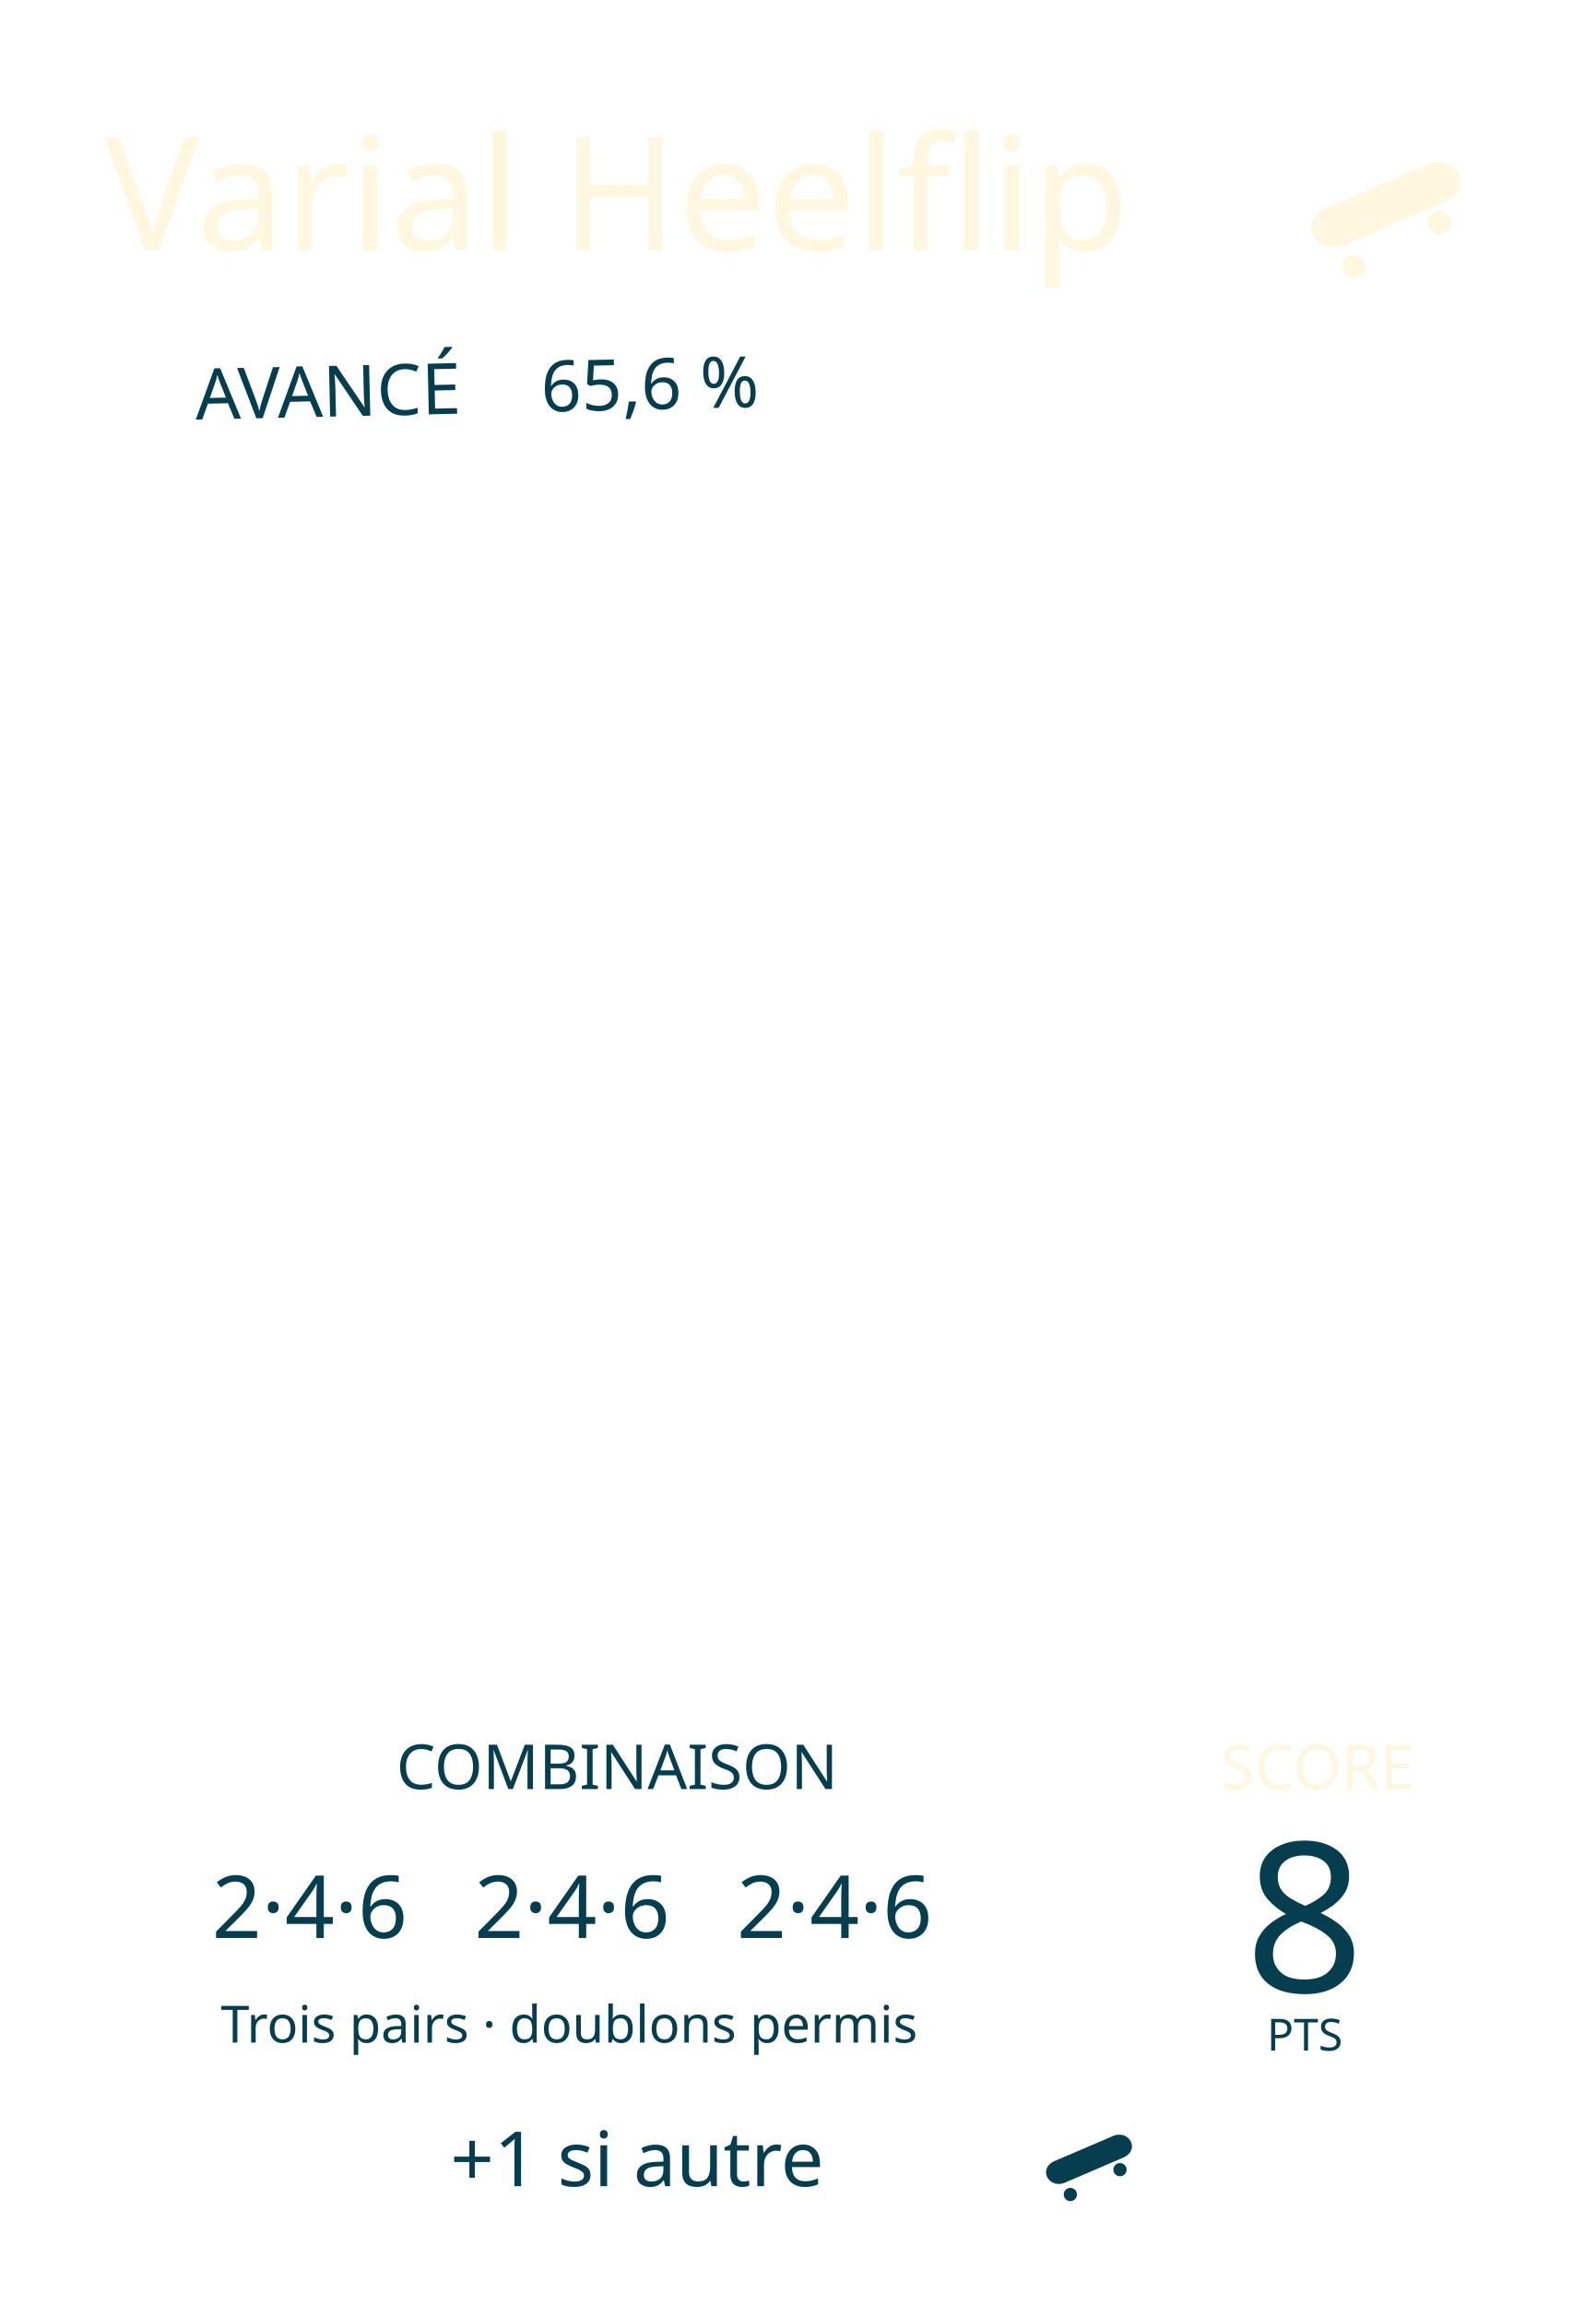
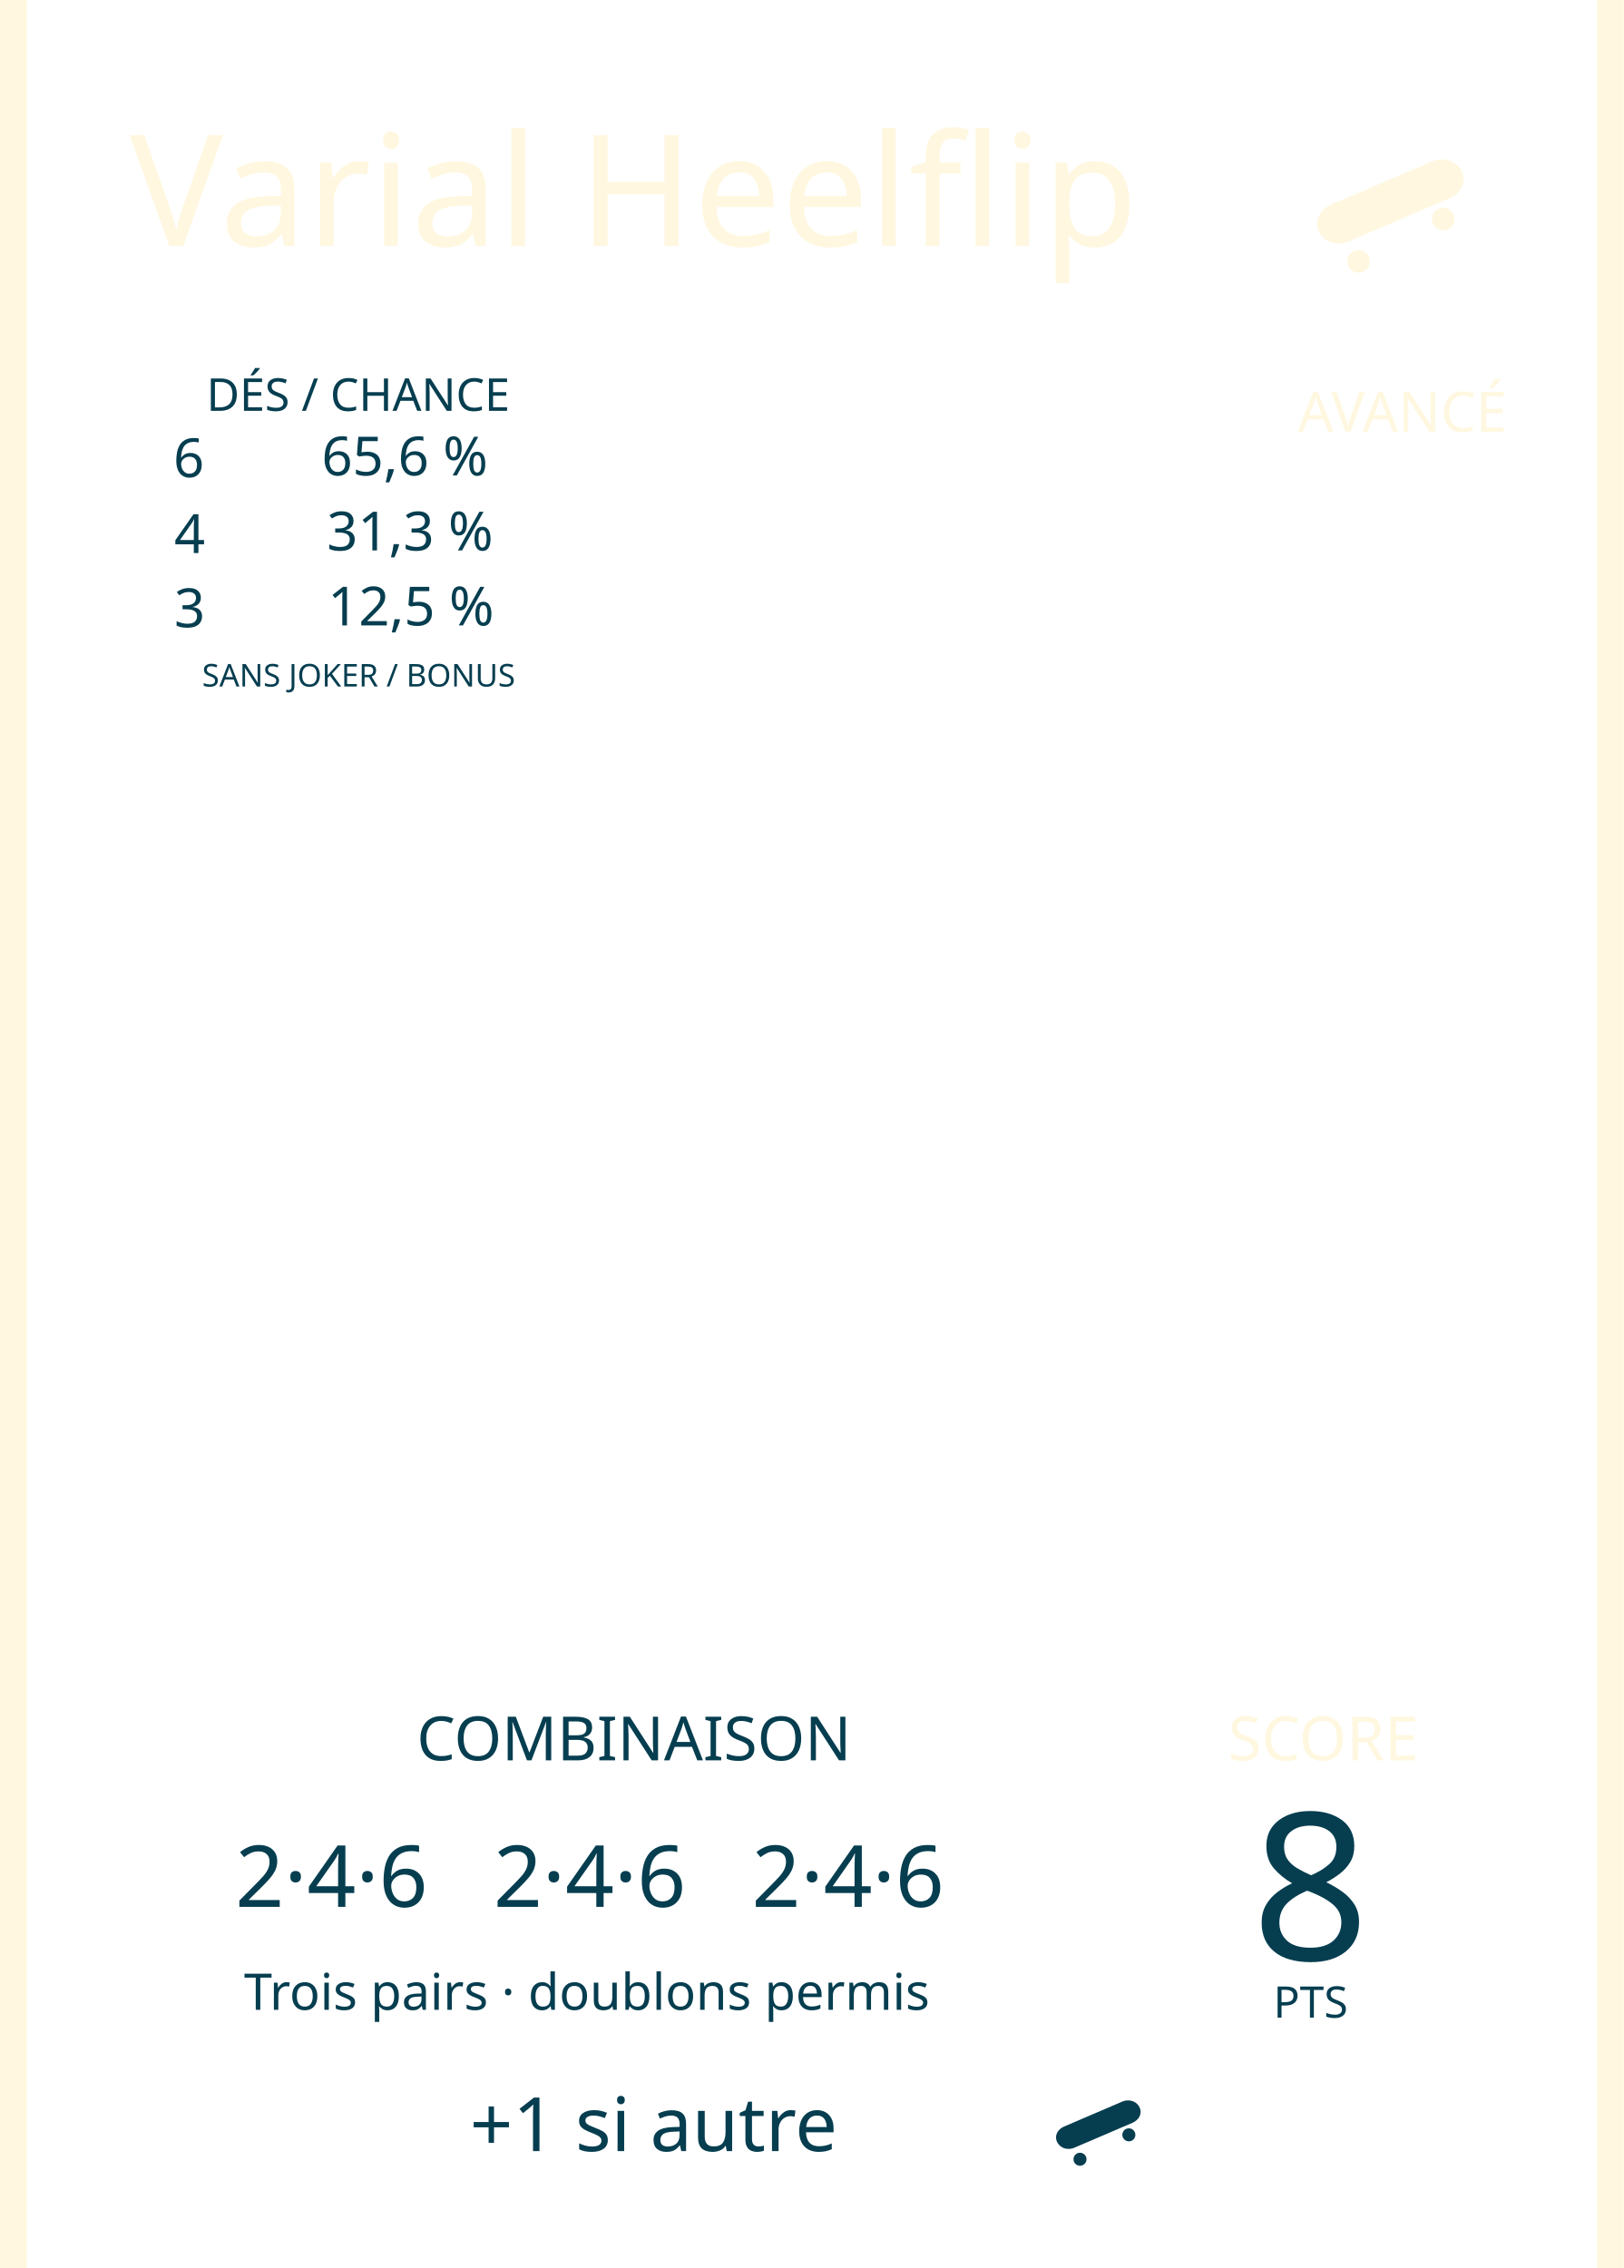
- <svg xmlns="http://www.w3.org/2000/svg" width="900" height="1300" viewBox="0 0 900 1300" role="img">
+ <svg xmlns="http://www.w3.org/2000/svg" width="1008" height="1408" viewBox="-15.341 0 930.682 1300" role="img">
  <g>
    <text x="59" y="141" fill="#fff7df" font-family="Impact,Arial Narrow,sans-serif" font-size="89" font-weight="400" id="card-title">Varial Heelflip</text>
    <g color="#fff7df">
      <svg x="731" y="69" width="97" height="97" class="type-icon type-kick" viewBox="0 0 24 24" fill="none" stroke="currentColor" stroke-width="2" stroke-linecap="round" stroke-linejoin="round" role="img" aria-label="kick">
        <path fill="currentColor" stroke="none" d="M4 12 18 6c4-2 7 3 3 5L7 17c-4 2-7-3-3-5Z" />
        <circle cx="8" cy="20" r="1.6" fill="currentColor" stroke="none" />
        <circle cx="20" cy="14" r="1.6" fill="currentColor" stroke="none" />
      </svg>
    </g>
-     <g id="badge-information" transform="rotate(-1.3 250 217)">
-       <text x="110" y="233.5" fill="#063e50" font-family="Impact,Arial Narrow,sans-serif" font-size="40" font-weight="400" id="badge-label">AVANCÉ</text>
-       <text x="305" y="233.5" fill="#063e50" font-family="Impact,Arial Narrow,sans-serif" font-size="40" font-weight="400" id="badge-chance">65,6 %</text>
+     <g id="badge-information">
+       <text x="103" y="235.5" fill="#063e50" font-family="Impact,Arial Narrow,sans-serif" font-size="26" font-weight="400">DÉS / CHANCE</text>
+       <text x="84" y="273.5" fill="#063e50" font-family="Impact,Arial Narrow,sans-serif" font-size="31" font-weight="400">6</text>
+       <text x="169" y="272.5" fill="#063e50" font-family="Impact,Arial Narrow,sans-serif" font-size="31" font-weight="400">65,6 %</text>
+       <text x="84.5" y="317" fill="#063e50" font-family="Impact,Arial Narrow,sans-serif" font-size="31" font-weight="400">4</text>
+       <text x="172" y="315.5" fill="#063e50" font-family="Impact,Arial Narrow,sans-serif" font-size="31" font-weight="400">31,3 %</text>
+       <text x="84.5" y="359.5" fill="#063e50" font-family="Impact,Arial Narrow,sans-serif" font-size="31" font-weight="400">3</text>
+       <text x="172.5" y="358.5" fill="#063e50" font-family="Impact,Arial Narrow,sans-serif" font-size="31" font-weight="400">12,5 %</text>
+       <text x="100.5" y="393.5" fill="#063e50" font-family="Impact,Arial Narrow,sans-serif" font-size="18" font-weight="400">SANS JOKER / BONUS</text>
+       <text x="728.5" y="247.5" fill="#fff7df" font-family="Impact,Arial Narrow,sans-serif" font-size="32" font-weight="400" id="badge-label">AVANCÉ</text>
    </g>
    <text x="223.5" y="1009" fill="#063e50" font-family="Impact,Arial Narrow,sans-serif" font-size="35" font-weight="400" id="requirement-heading">COMBINAISON</text>
    <text x="119.5" y="1093" fill="#063e50" font-family="Impact,Arial Narrow,sans-serif" font-size="49" font-weight="400" id="socket-0">2·4·6</text>
    <text x="267.5" y="1093" fill="#063e50" font-family="Impact,Arial Narrow,sans-serif" font-size="49" font-weight="400" id="socket-1">2·4·6</text>
    <text x="415.5" y="1093" fill="#063e50" font-family="Impact,Arial Narrow,sans-serif" font-size="49" font-weight="400" id="socket-2">2·4·6</text>
    <text x="321" y="1152" fill="#063e50" font-size="29" font-weight="400" text-anchor="middle" font-family="Arial Narrow,Segoe UI,sans-serif">Trois pairs · doublons permis</text>
    <text x="688.5" y="1009" fill="#fff7df" font-family="Impact,Arial Narrow,sans-serif" font-size="35" font-weight="400" id="score-heading">SCORE</text>
    <g id="score-information">
      <text x="702" y="1123.5" fill="#063e50" font-family="Impact,Arial Narrow,sans-serif" font-size="118" font-weight="400" id="card-score">8</text>
      <text x="714.5" y="1156.5" fill="#063e50" font-family="Impact,Arial Narrow,sans-serif" font-size="25" font-weight="400" id="score-unit">PTS</text>
    </g>
    <text x="254" y="1233" fill="#063e50" font-family="Impact,Arial Narrow,sans-serif" font-size="43" font-weight="400">+1 si autre</text>
    <g color="#063e50">
      <svg x="585" y="1191" width="56" height="56" class="type-icon type-kick" viewBox="0 0 24 24" fill="none" stroke="currentColor" stroke-width="2" stroke-linecap="round" stroke-linejoin="round" role="img" aria-label="kick">
        <path fill="currentColor" stroke="none" d="M4 12 18 6c4-2 7 3 3 5L7 17c-4 2-7-3-3-5Z" />
        <circle cx="8" cy="20" r="1.6" fill="currentColor" stroke="none" />
        <circle cx="20" cy="14" r="1.6" fill="currentColor" stroke="none" />
      </svg>
    </g>
  </g>
+   <rect x="-15.341" y="0" width="15.341" height="1300" fill="#fff7df" />
+   <rect x="900" y="0" width="15.341" height="1300" fill="#fff7df" />
</svg>
